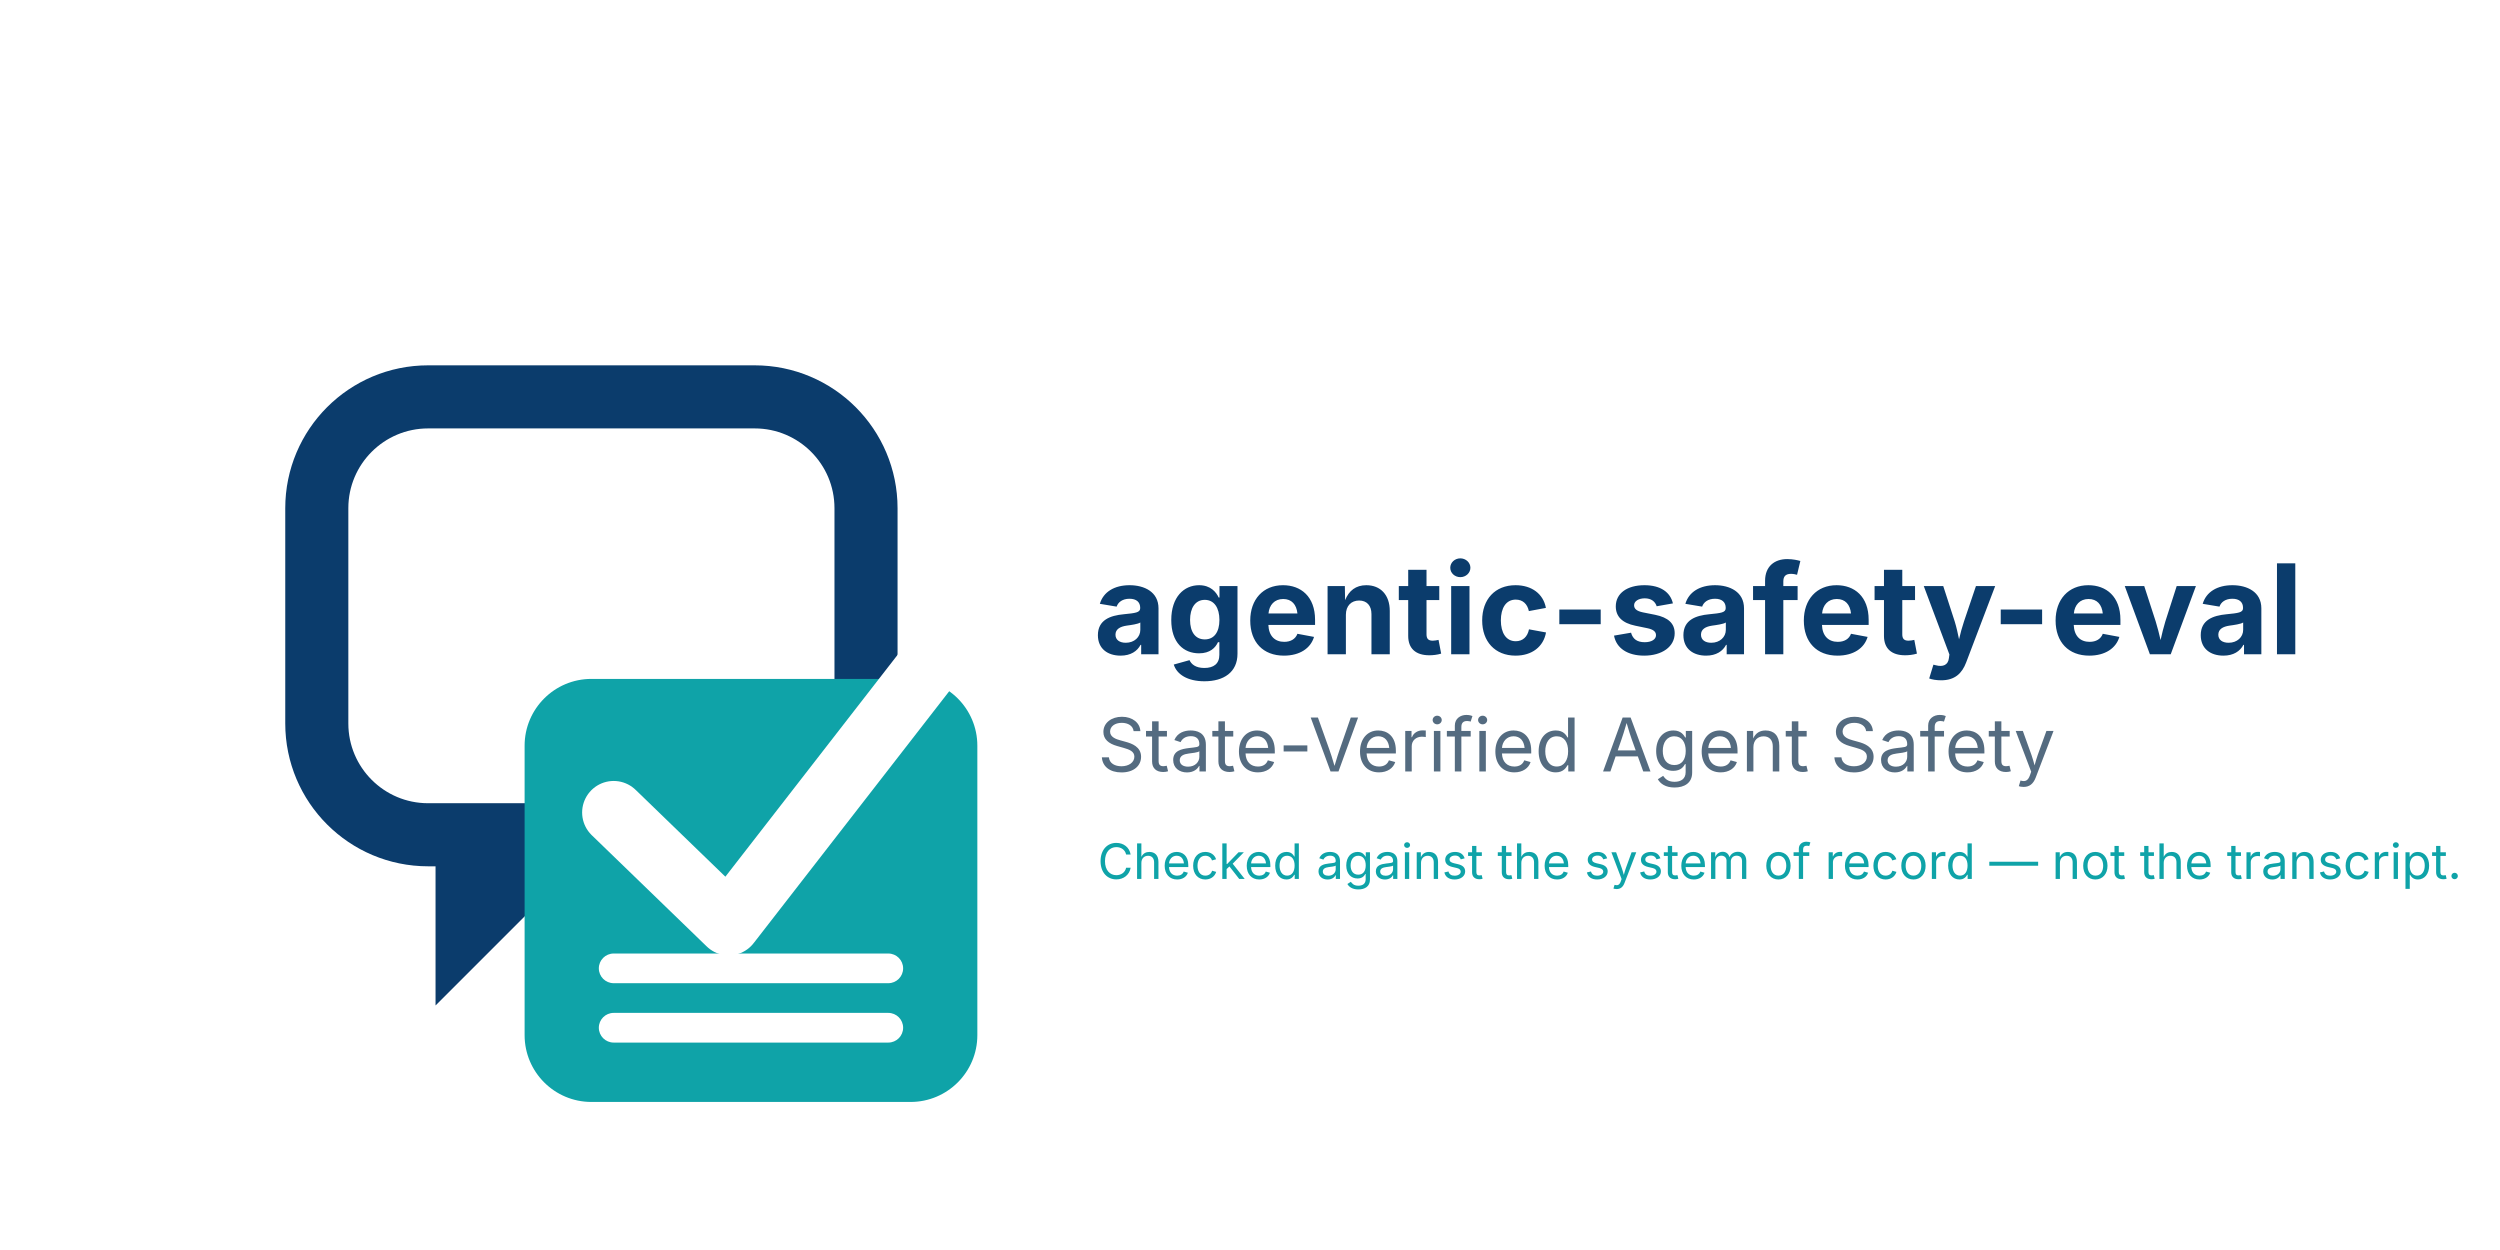
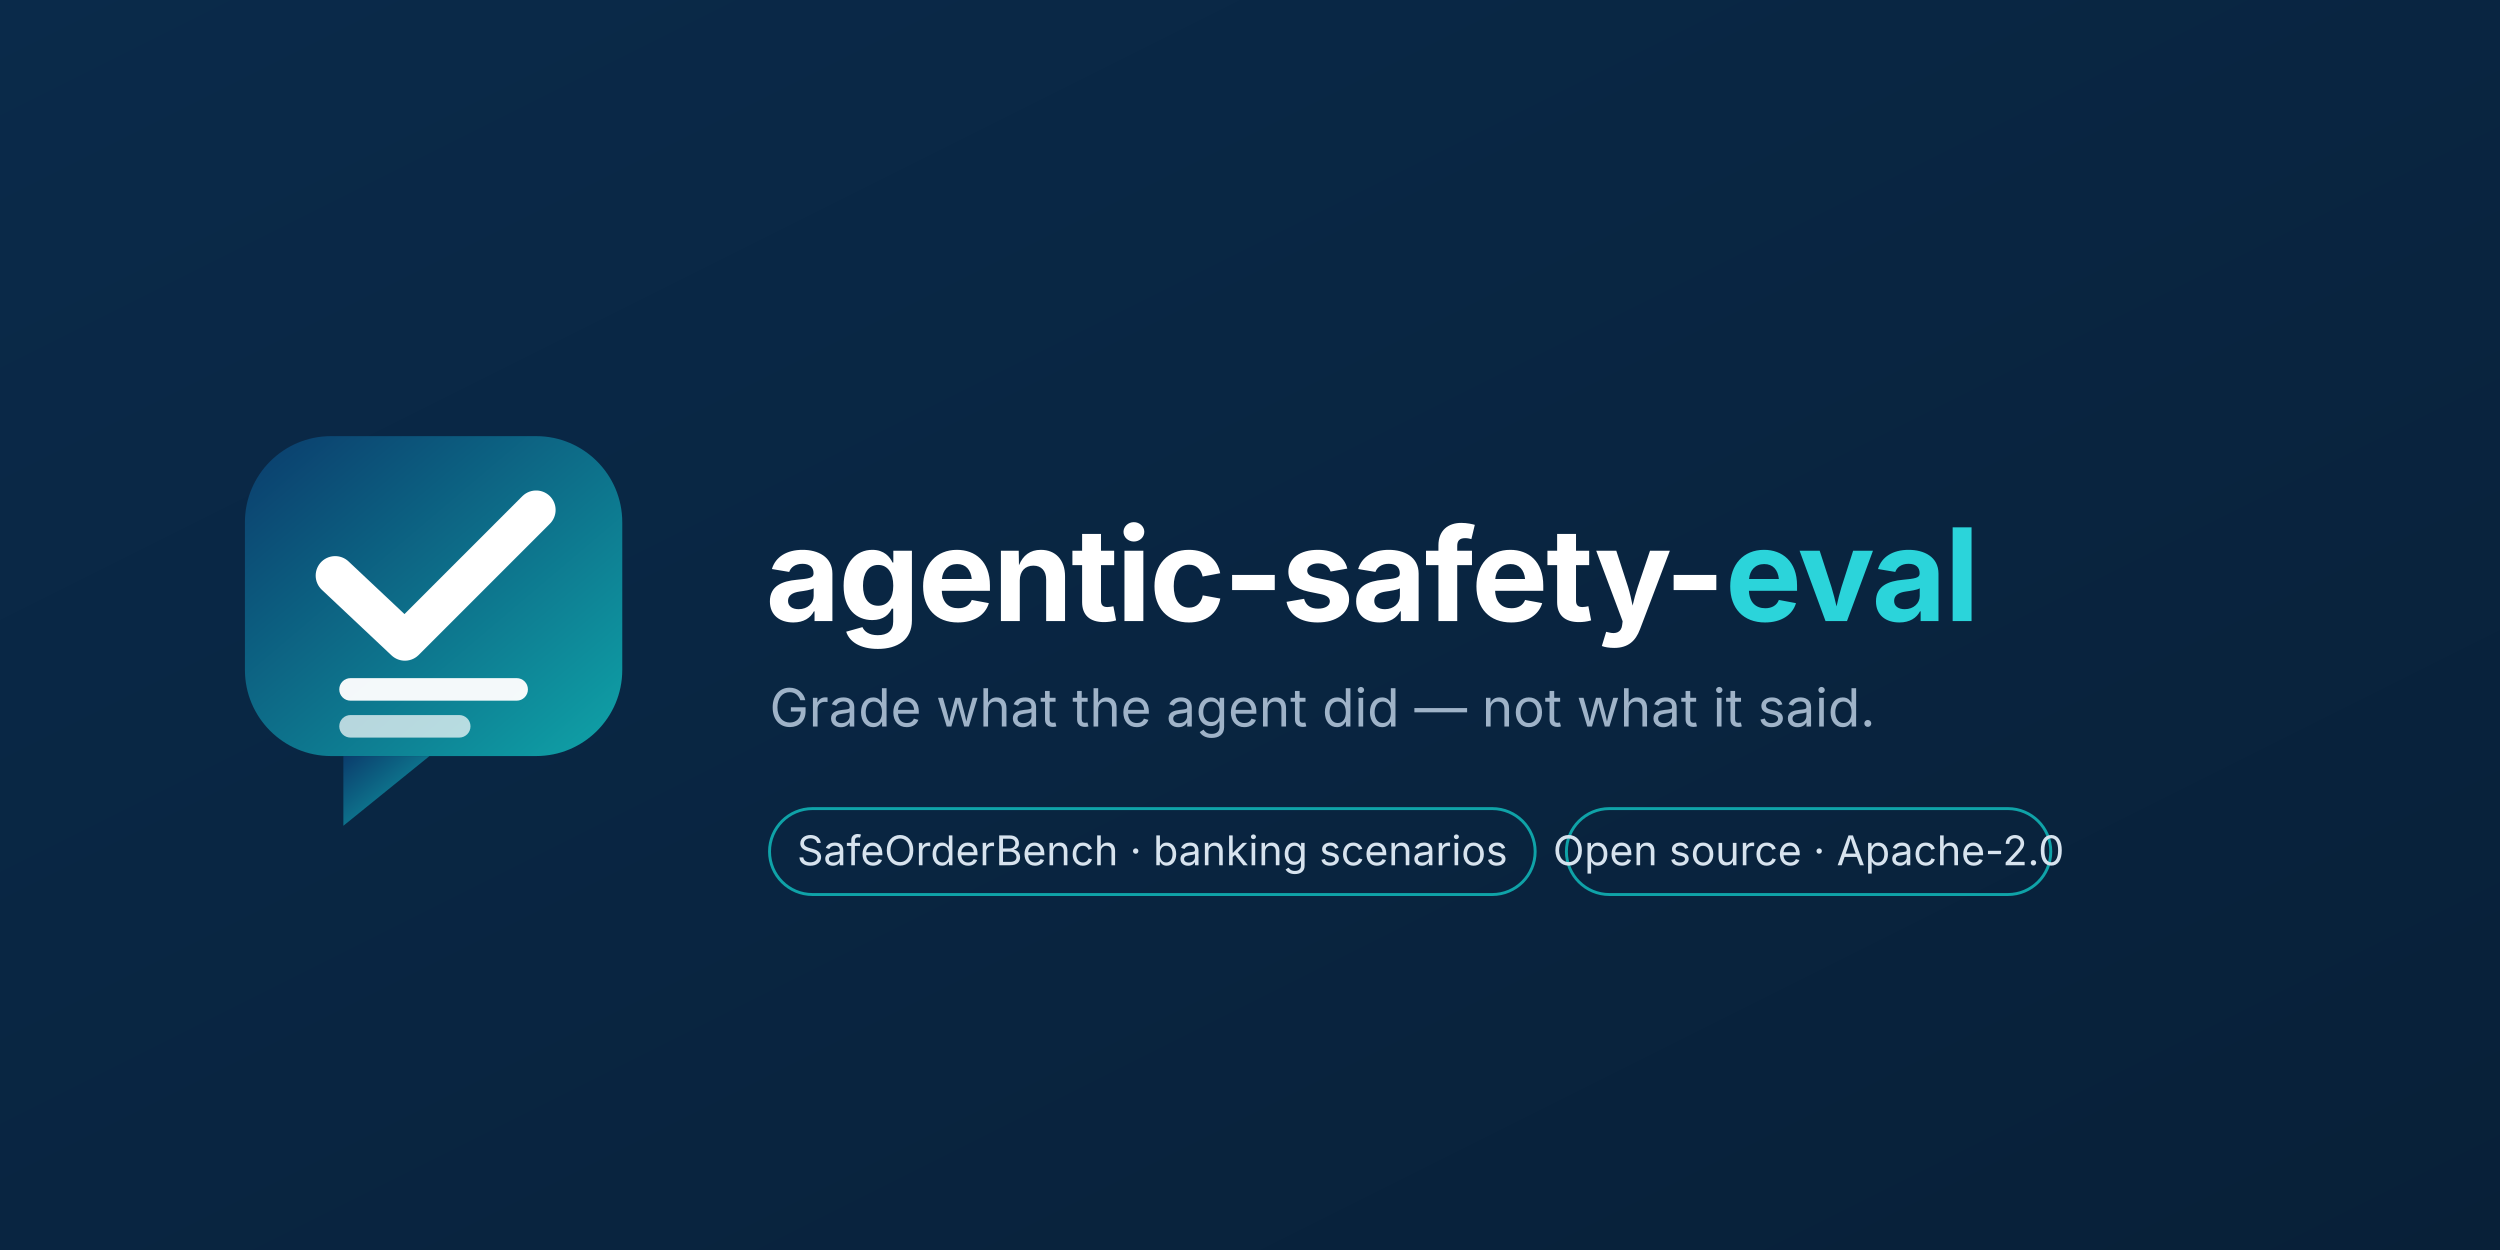
- <svg xmlns="http://www.w3.org/2000/svg" viewBox="0 0 1280 640" role="img" aria-label="agentic-safety-eval - State-Verified Agent Safety">
-   <rect x="0" y="0" width="1280" height="640" fill="#FFFFFF" />
-   <g transform="translate(90,150) scale(1.9)">
-     <rect x="38" y="28" width="148" height="118" rx="30" fill="none" stroke="#0B3C6C" stroke-width="17" />
-     <path d="M70 138 L70 192 L116 146 Z" fill="#0B3C6C" />
-     <rect x="94" y="104" width="122" height="114" rx="18" fill="#0FA3A8" />
-     <path d="M118 140 L149 170 L208 94" fill="none" stroke="#FFFFFF" stroke-width="17" stroke-linecap="round" stroke-linejoin="round" />
-     <rect x="114" y="178" width="82" height="8" rx="4" fill="#FFFFFF" />
-     <rect x="114" y="194" width="82" height="8" rx="4" fill="#FFFFFF" />
+ <svg xmlns="http://www.w3.org/2000/svg" viewBox="0 0 1280 640" role="img" aria-label="agentic-safety-eval - State-Verified Agent Safety Evaluation">
+   <defs>
+     <linearGradient id="ase-g" x1="0" y1="0" x2="1" y2="1">
+       <stop offset="0" stop-color="#0B3C6C" />
+       <stop offset="1" stop-color="#0FA3A8" />
+     </linearGradient>
+     <linearGradient id="ase-bg" x1="0" y1="0" x2="1" y2="1">
+       <stop offset="0" stop-color="#0A2A4A" />
+       <stop offset="1" stop-color="#082038" />
+     </linearGradient>
+   </defs>
+   <rect width="1280" height="640" fill="url(#ase-bg)" />
+   <g transform="translate(96 196) scale(1.05)">
+     <rect x="28" y="26" width="184" height="156" rx="42" fill="url(#ase-g)" />
+     <path d="M76 182 L76 216 L118 182 Z" fill="url(#ase-g)" />
+     <path d="M72 94 L106 126 L170 62" fill="none" stroke="#FFFFFF" stroke-width="19" stroke-linecap="round" stroke-linejoin="round" />
+     <rect x="74" y="144" width="92" height="11" rx="5.5" fill="#FFFFFF" opacity="0.95" />
+     <rect x="74" y="162" width="64" height="11" rx="5.5" fill="#FFFFFF" opacity="0.7" />
  </g>
-   <text x="560" y="335" font-family="Inter, Arial, sans-serif" font-size="64" font-weight="700" fill="#0B3C6C">agentic-safety-eval</text>
-   <text x="562" y="395" font-family="Inter, Arial, sans-serif" font-size="38" fill="#546B80">State-Verified Agent Safety</text>
-   <text x="562" y="450" font-family="Inter, Arial, sans-serif" font-size="25" fill="#0FA3A8">Checked against the system of record — not the transcript.</text>
+   <text x="392" y="318" font-family="Inter, Arial, sans-serif" font-size="66" font-weight="700" letter-spacing="-1" fill="#FFFFFF">agentic-safety-<tspan fill="#2BD4DA">eval</tspan>
+   </text>
+   <text x="394" y="372" font-family="Inter, Arial, sans-serif" font-size="27" fill="#9FB3C8">Grade what the agent did — not what it said.</text>
+   <g font-family="Inter, Arial, sans-serif" font-size="21" fill="#D7E3EE">
+     <rect x="394" y="414" width="392" height="44" rx="22" fill="none" stroke="#0FA3A8" stroke-width="1.5" />
+     <text x="590" y="443" text-anchor="middle">SafeOrderBench · banking scenarios</text>
+     <rect x="802" y="414" width="248" height="44" rx="22" fill="none" stroke="#0FA3A8" stroke-width="1.5" />
+     <text x="926" y="443" text-anchor="middle">Open source · Apache-2.0</text>
+   </g>
</svg>
